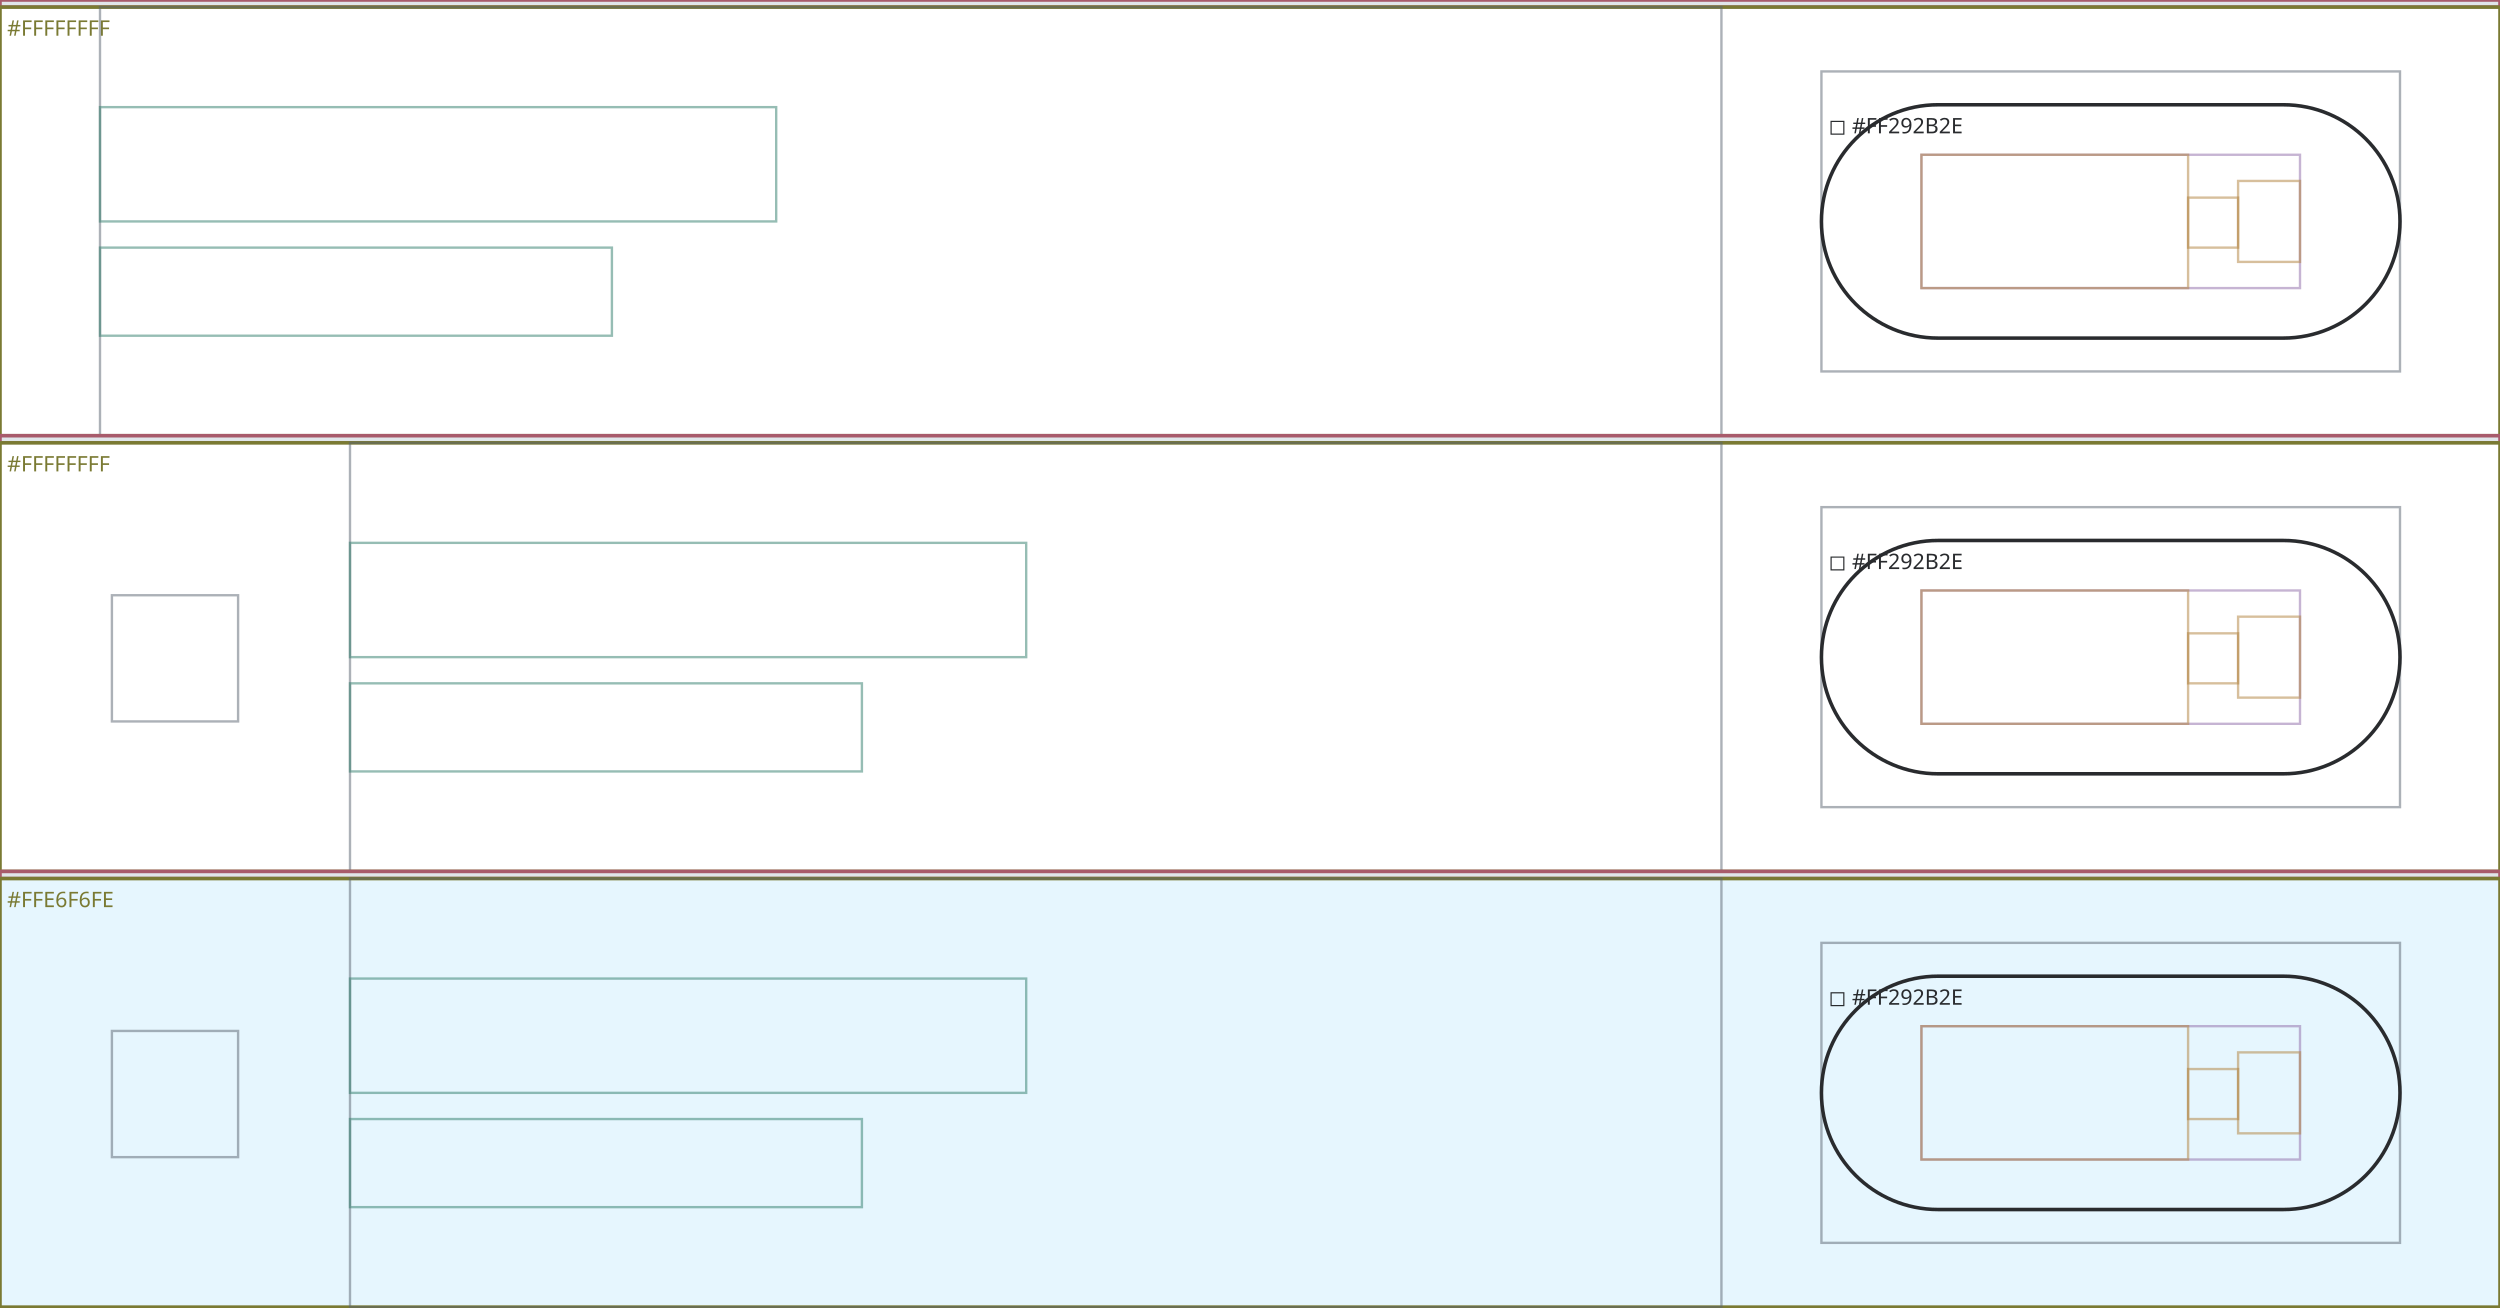
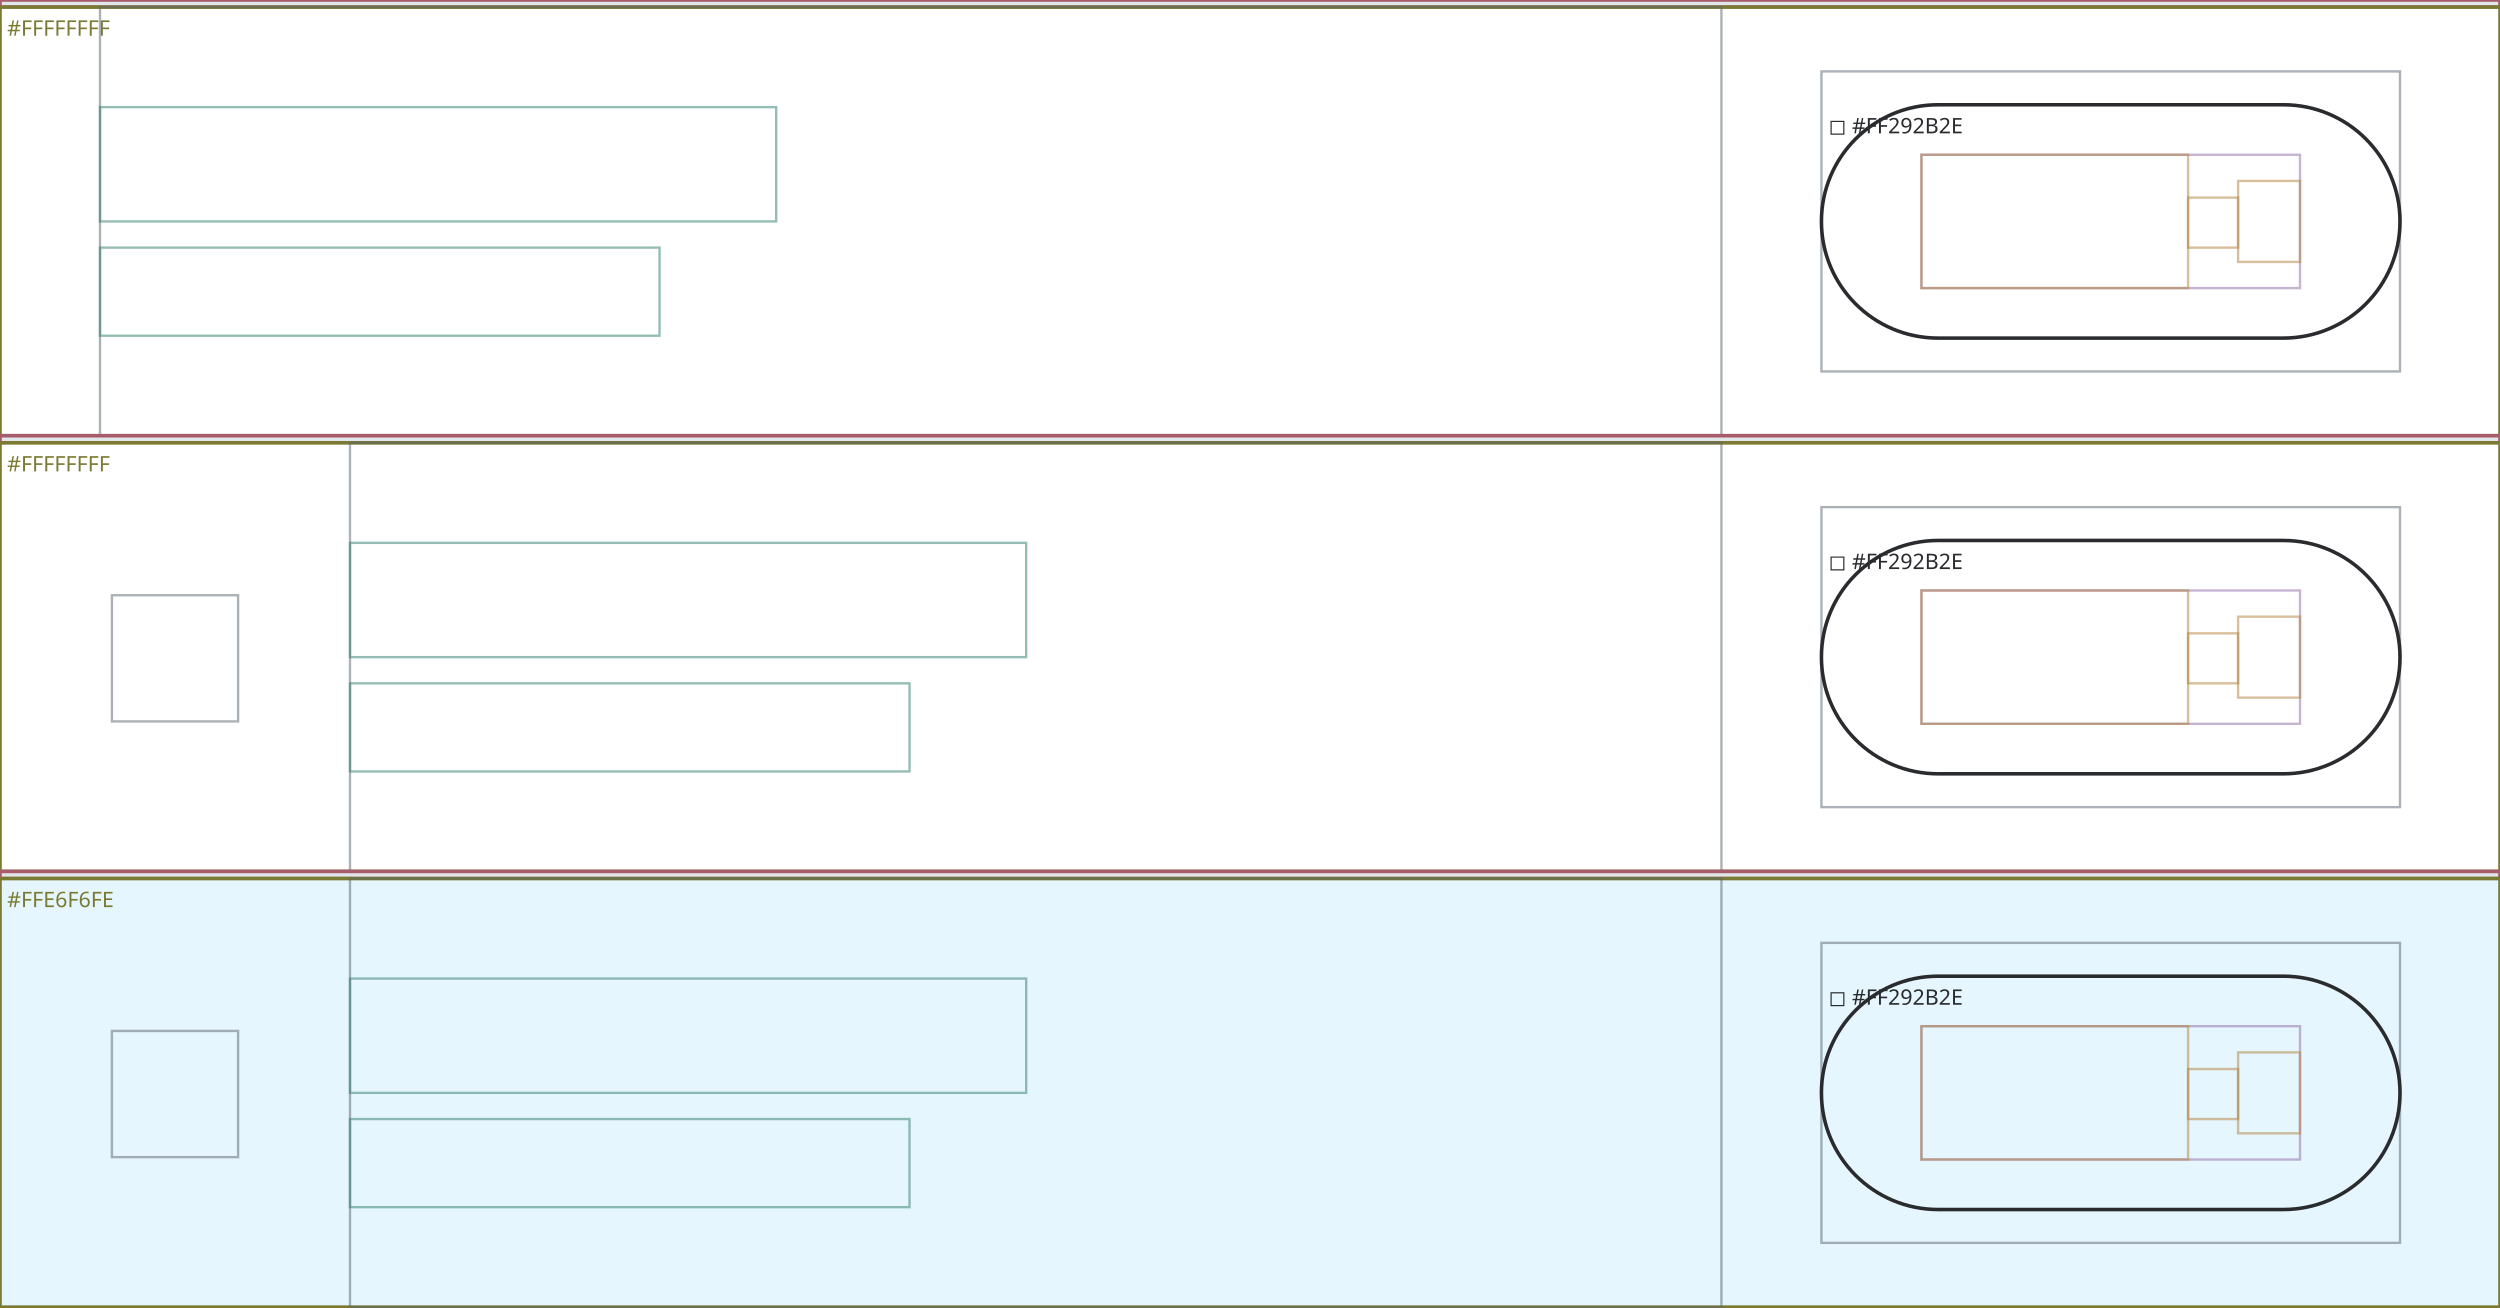
<svg xmlns="http://www.w3.org/2000/svg" viewBox="0 0 1050 549" width="1050" height="549" role="img" aria-label="Content/Bookmark row layout wireframe">
  <rect width="1050" height="549" fill="#ffffff" />
  <g>
    <rect x="0" y="0" width="1050" height="549" fill="none" fill-opacity="0" stroke="#5B6470" stroke-width="1" stroke-opacity="0.5" />
  </g>
  <g>
    <rect x="0" y="0" width="1050" height="549" fill="none" fill-opacity="0" stroke="#2E7D6B" stroke-width="1" stroke-opacity="0.5" />
  </g>
  <g>
    <rect x="0" y="0" width="1050" height="549" fill="#FFFFFF" fill-opacity="1" stroke="#8E6BA8" stroke-width="1.5" stroke-opacity="1" />
    <text x="3" y="12" font-family="system-ui, sans-serif" font-size="9" fill="#8E6BA8">#FFFFFFFF</text>
  </g>
  <g>
    <rect x="0" y="0" width="1050" height="549" fill="none" fill-opacity="0" stroke="#B0813B" stroke-width="1" stroke-opacity="0.5" />
  </g>
  <g>
    <rect x="0" y="0" width="1050" height="183" fill="none" fill-opacity="0" stroke="#3B72A8" stroke-width="1" stroke-opacity="0.5" />
  </g>
  <g>
    <rect x="0" y="0" width="1050" height="3" fill="#E0E6EA" fill-opacity="1" stroke="#A85B6B" stroke-width="1.5" stroke-opacity="1" />
    <text x="3" y="12" font-family="system-ui, sans-serif" font-size="9" fill="#A85B6B">#FFE0E6EA</text>
  </g>
  <g>
    <rect x="0" y="3" width="1050" height="180" fill="none" fill-opacity="0" stroke="#A85B6B" stroke-width="1" stroke-opacity="0.5" />
  </g>
  <g>
    <rect x="0" y="3" width="1050" height="180" fill="none" fill-opacity="0" stroke="#4F8A4A" stroke-width="1" stroke-opacity="0.5" />
  </g>
  <g>
    <rect x="0" y="3" width="1050" height="180" fill="#FFFFFF" fill-opacity="1" stroke="#7A7A33" stroke-width="1.5" stroke-opacity="1" />
    <text x="3" y="15" font-family="system-ui, sans-serif" font-size="9" fill="#7A7A33">#FFFFFFFF</text>
  </g>
  <g>
    <rect x="42" y="3" width="681" height="180" fill="none" fill-opacity="0" stroke="#5B6470" stroke-width="1" stroke-opacity="0.5" />
  </g>
  <g>
    <rect x="42" y="45" width="284" height="48" fill="none" fill-opacity="0" stroke="#2E7D6B" stroke-width="1" stroke-opacity="0.5" />
  </g>
  <g>
-     <rect x="42" y="104" width="215" height="37" fill="none" fill-opacity="0" stroke="#2E7D6B" stroke-width="1" stroke-opacity="0.5" />
+     <rect x="42" y="104" width="235" height="37" fill="none" fill-opacity="0" stroke="#2E7D6B" stroke-width="1" stroke-opacity="0.5" />
  </g>
  <g>
    <rect x="765" y="30" width="243" height="126" fill="none" fill-opacity="0" stroke="#5B6470" stroke-width="1" stroke-opacity="0.5" />
  </g>
  <g>
    <path d="M814,44 H959 A49,49 0 0 1 1008,93 V93 A49,49 0 0 1 959,142 H814 A49,49 0 0 1 765,93 V93 A49,49 0 0 1 814,44 Z" fill="none" fill-opacity="0" stroke="#292B2E" stroke-width="1.5" stroke-opacity="1" />
    <text x="768" y="56" font-family="system-ui, sans-serif" font-size="9" fill="#292B2E">◻ #FF292B2E</text>
  </g>
  <g>
    <rect x="807" y="65" width="159" height="56" fill="none" fill-opacity="0" stroke="#8E6BA8" stroke-width="1" stroke-opacity="0.5" />
  </g>
  <g>
    <rect x="807" y="65" width="112" height="56" fill="none" fill-opacity="0" stroke="#B0813B" stroke-width="1" stroke-opacity="0.5" />
  </g>
  <g>
    <rect x="919" y="83" width="21" height="21" fill="none" fill-opacity="0" stroke="#B0813B" stroke-width="1" stroke-opacity="0.5" />
  </g>
  <g>
    <rect x="940" y="76" width="26" height="34" fill="none" fill-opacity="0" stroke="#B0813B" stroke-width="1" stroke-opacity="0.5" />
  </g>
  <g>
    <rect x="0" y="183" width="1050" height="183" fill="none" fill-opacity="0" stroke="#3B72A8" stroke-width="1" stroke-opacity="0.5" />
  </g>
  <g>
    <rect x="0" y="183" width="1050" height="3" fill="#E0E6EA" fill-opacity="1" stroke="#A85B6B" stroke-width="1.5" stroke-opacity="1" />
    <text x="3" y="195" font-family="system-ui, sans-serif" font-size="9" fill="#A85B6B">#FFE0E6EA</text>
  </g>
  <g>
    <rect x="0" y="186" width="1050" height="180" fill="none" fill-opacity="0" stroke="#A85B6B" stroke-width="1" stroke-opacity="0.5" />
  </g>
  <g>
    <rect x="0" y="186" width="1050" height="180" fill="none" fill-opacity="0" stroke="#4F8A4A" stroke-width="1" stroke-opacity="0.5" />
  </g>
  <g>
    <rect x="0" y="186" width="1050" height="180" fill="#FFFFFF" fill-opacity="1" stroke="#7A7A33" stroke-width="1.5" stroke-opacity="1" />
    <text x="3" y="198" font-family="system-ui, sans-serif" font-size="9" fill="#7A7A33">#FFFFFFFF</text>
  </g>
  <g>
    <rect x="47" y="250" width="53" height="53" fill="none" fill-opacity="0" stroke="#5B6470" stroke-width="1" stroke-opacity="0.5" />
  </g>
  <g>
    <rect x="147" y="186" width="576" height="180" fill="none" fill-opacity="0" stroke="#5B6470" stroke-width="1" stroke-opacity="0.5" />
  </g>
  <g>
    <rect x="147" y="228" width="284" height="48" fill="none" fill-opacity="0" stroke="#2E7D6B" stroke-width="1" stroke-opacity="0.5" />
  </g>
  <g>
-     <rect x="147" y="287" width="215" height="37" fill="none" fill-opacity="0" stroke="#2E7D6B" stroke-width="1" stroke-opacity="0.5" />
+     <rect x="147" y="287" width="235" height="37" fill="none" fill-opacity="0" stroke="#2E7D6B" stroke-width="1" stroke-opacity="0.5" />
  </g>
  <g>
    <rect x="765" y="213" width="243" height="126" fill="none" fill-opacity="0" stroke="#5B6470" stroke-width="1" stroke-opacity="0.5" />
  </g>
  <g>
    <path d="M814,227 H959 A49,49 0 0 1 1008,276 V276 A49,49 0 0 1 959,325 H814 A49,49 0 0 1 765,276 V276 A49,49 0 0 1 814,227 Z" fill="none" fill-opacity="0" stroke="#292B2E" stroke-width="1.5" stroke-opacity="1" />
    <text x="768" y="239" font-family="system-ui, sans-serif" font-size="9" fill="#292B2E">◻ #FF292B2E</text>
  </g>
  <g>
    <rect x="807" y="248" width="159" height="56" fill="none" fill-opacity="0" stroke="#8E6BA8" stroke-width="1" stroke-opacity="0.5" />
  </g>
  <g>
    <rect x="807" y="248" width="112" height="56" fill="none" fill-opacity="0" stroke="#B0813B" stroke-width="1" stroke-opacity="0.5" />
  </g>
  <g>
    <rect x="919" y="266" width="21" height="21" fill="none" fill-opacity="0" stroke="#B0813B" stroke-width="1" stroke-opacity="0.5" />
  </g>
  <g>
    <rect x="940" y="259" width="26" height="34" fill="none" fill-opacity="0" stroke="#B0813B" stroke-width="1" stroke-opacity="0.5" />
  </g>
  <g>
    <rect x="0" y="366" width="1050" height="183" fill="none" fill-opacity="0" stroke="#3B72A8" stroke-width="1" stroke-opacity="0.5" />
  </g>
  <g>
    <rect x="0" y="366" width="1050" height="3" fill="#E0E6EA" fill-opacity="1" stroke="#A85B6B" stroke-width="1.5" stroke-opacity="1" />
    <text x="3" y="378" font-family="system-ui, sans-serif" font-size="9" fill="#A85B6B">#FFE0E6EA</text>
  </g>
  <g>
    <rect x="0" y="369" width="1050" height="180" fill="none" fill-opacity="0" stroke="#A85B6B" stroke-width="1" stroke-opacity="0.5" />
  </g>
  <g>
    <rect x="0" y="369" width="1050" height="180" fill="none" fill-opacity="0" stroke="#4F8A4A" stroke-width="1" stroke-opacity="0.5" />
  </g>
  <g>
    <rect x="0" y="369" width="1050" height="180" fill="#E6F6FE" fill-opacity="1" stroke="#7A7A33" stroke-width="1.5" stroke-opacity="1" />
    <text x="3" y="381" font-family="system-ui, sans-serif" font-size="9" fill="#7A7A33">#FFE6F6FE</text>
  </g>
  <g>
    <rect x="47" y="433" width="53" height="53" fill="none" fill-opacity="0" stroke="#5B6470" stroke-width="1" stroke-opacity="0.5" />
  </g>
  <g>
    <rect x="147" y="369" width="576" height="180" fill="none" fill-opacity="0" stroke="#5B6470" stroke-width="1" stroke-opacity="0.5" />
  </g>
  <g>
    <rect x="147" y="411" width="284" height="48" fill="none" fill-opacity="0" stroke="#2E7D6B" stroke-width="1" stroke-opacity="0.5" />
  </g>
  <g>
-     <rect x="147" y="470" width="215" height="37" fill="none" fill-opacity="0" stroke="#2E7D6B" stroke-width="1" stroke-opacity="0.5" />
+     <rect x="147" y="470" width="235" height="37" fill="none" fill-opacity="0" stroke="#2E7D6B" stroke-width="1" stroke-opacity="0.5" />
  </g>
  <g>
    <rect x="765" y="396" width="243" height="126" fill="none" fill-opacity="0" stroke="#5B6470" stroke-width="1" stroke-opacity="0.5" />
  </g>
  <g>
    <path d="M814,410 H959 A49,49 0 0 1 1008,459 V459 A49,49 0 0 1 959,508 H814 A49,49 0 0 1 765,459 V459 A49,49 0 0 1 814,410 Z" fill="none" fill-opacity="0" stroke="#292B2E" stroke-width="1.5" stroke-opacity="1" />
    <text x="768" y="422" font-family="system-ui, sans-serif" font-size="9" fill="#292B2E">◻ #FF292B2E</text>
  </g>
  <g>
    <rect x="807" y="431" width="159" height="56" fill="none" fill-opacity="0" stroke="#8E6BA8" stroke-width="1" stroke-opacity="0.5" />
  </g>
  <g>
    <rect x="807" y="431" width="112" height="56" fill="none" fill-opacity="0" stroke="#B0813B" stroke-width="1" stroke-opacity="0.5" />
  </g>
  <g>
    <rect x="919" y="449" width="21" height="21" fill="none" fill-opacity="0" stroke="#B0813B" stroke-width="1" stroke-opacity="0.5" />
  </g>
  <g>
    <rect x="940" y="442" width="26" height="34" fill="none" fill-opacity="0" stroke="#B0813B" stroke-width="1" stroke-opacity="0.5" />
  </g>
</svg>
